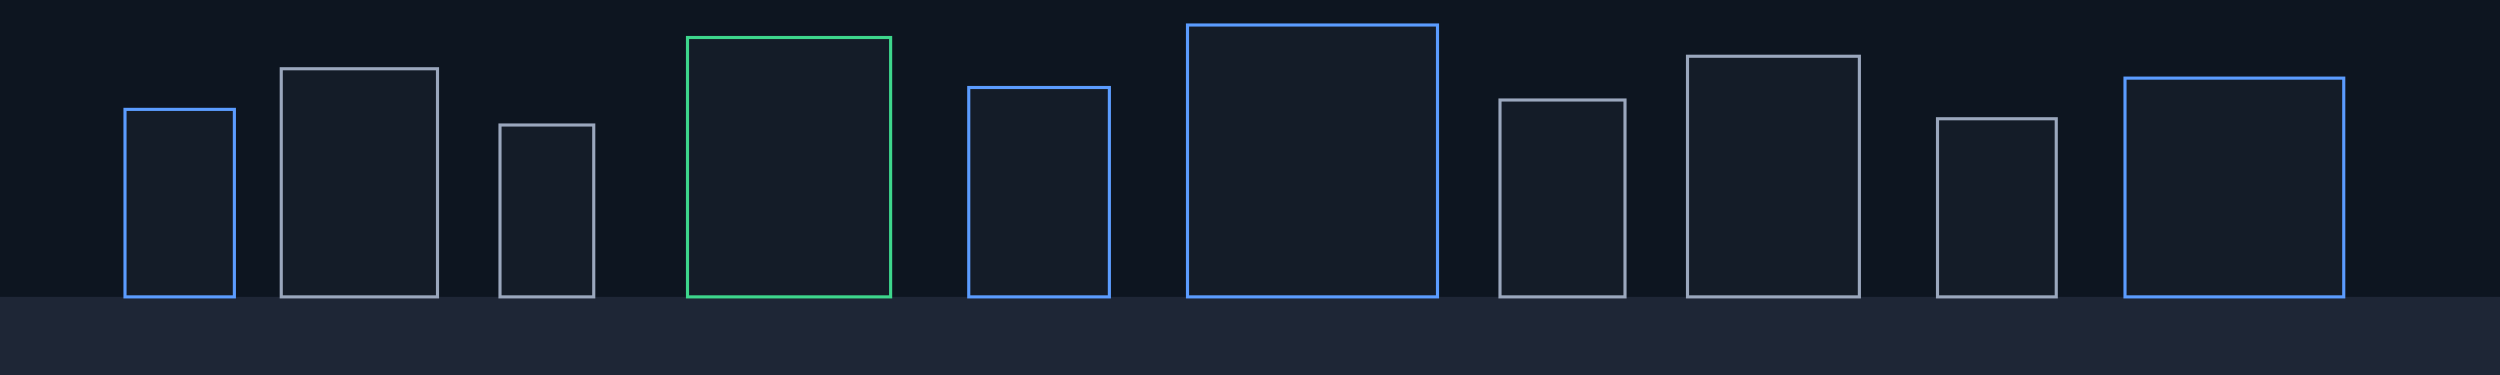
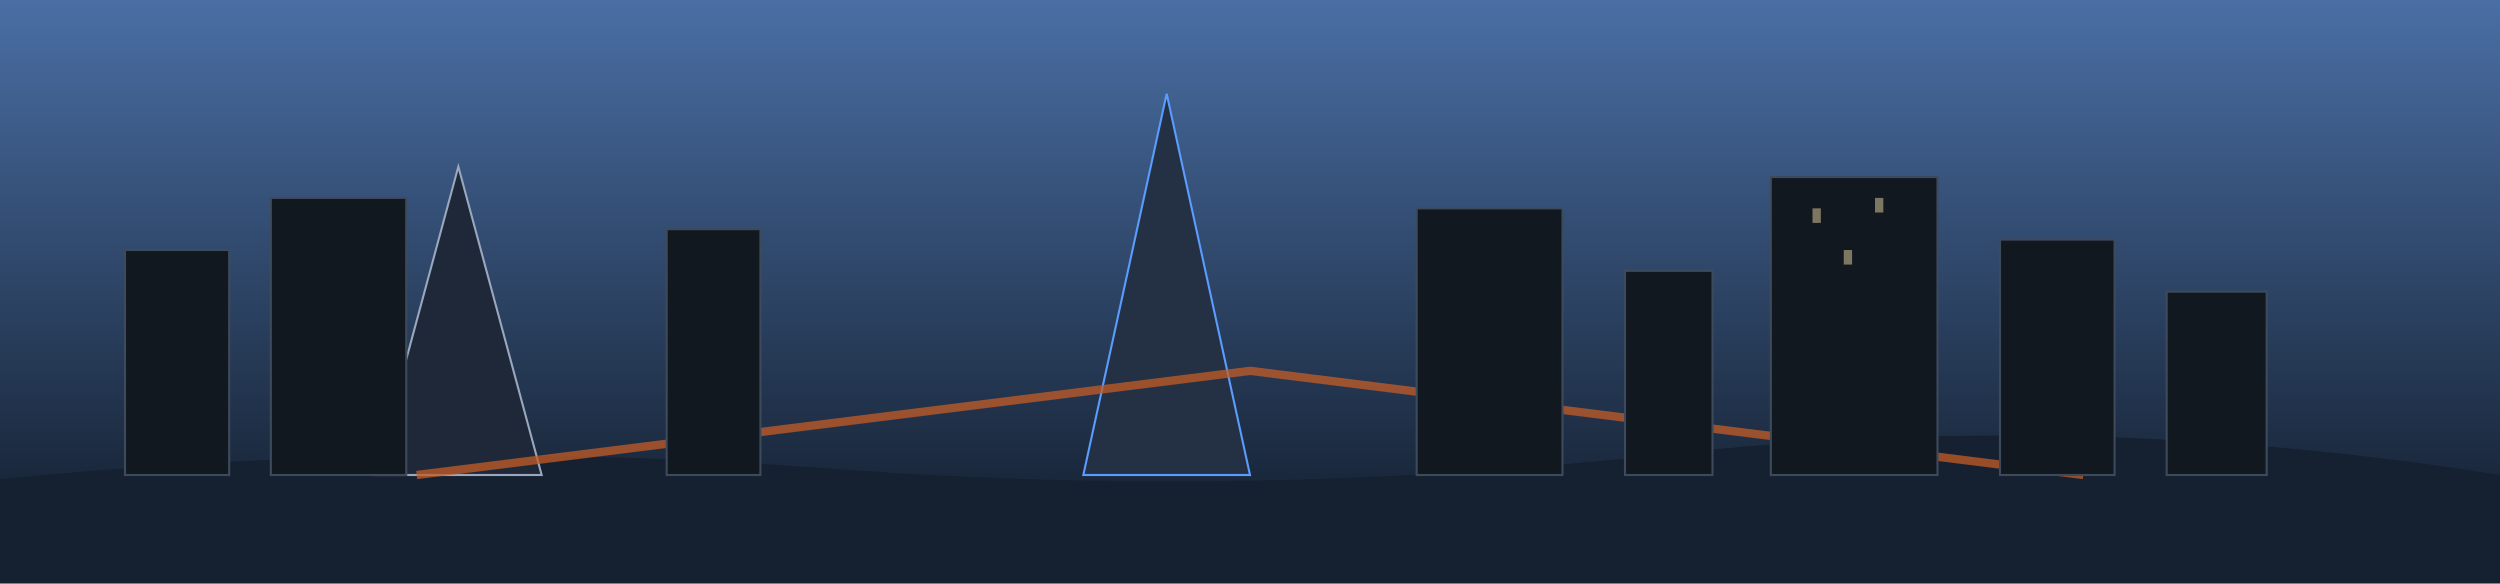
- <svg xmlns="http://www.w3.org/2000/svg" viewBox="0 0 800 120" preserveAspectRatio="xMidYMax slice" aria-hidden="true">
-   <rect width="800" height="120" fill="#0d1520" />
-   <rect x="0" y="95" width="800" height="25" fill="#1e2636" />
-   <rect x="40" y="35" width="35" height="60" fill="#141c28" stroke="#5b9cff" />
-   <rect x="90" y="22" width="50" height="73" fill="#141c28" stroke="#9aa7bd" />
-   <rect x="160" y="40" width="30" height="55" fill="#141c28" stroke="#9aa7bd" />
-   <rect x="220" y="12" width="65" height="83" fill="#141c28" stroke="#3dd68c" />
-   <rect x="310" y="28" width="45" height="67" fill="#141c28" stroke="#5b9cff" />
-   <rect x="380" y="8" width="80" height="87" fill="#141c28" stroke="#5b9cff" />
-   <rect x="480" y="32" width="40" height="63" fill="#141c28" stroke="#9aa7bd" />
-   <rect x="540" y="18" width="55" height="77" fill="#141c28" stroke="#9aa7bd" />
-   <rect x="620" y="38" width="38" height="57" fill="#141c28" stroke="#9aa7bd" />
-   <rect x="680" y="25" width="70" height="70" fill="#141c28" stroke="#5b9cff" />
+ <svg xmlns="http://www.w3.org/2000/svg" viewBox="0 0 1200 280" preserveAspectRatio="xMidYMax slice" aria-hidden="true">
+   <defs>
+     <linearGradient id="bay-sky" x1="0" y1="0" x2="0" y2="1">
+       <stop offset="0%" stop-color="#4a6fa5" />
+       <stop offset="100%" stop-color="#0f1824" />
+     </linearGradient>
+   </defs>
+   <rect width="1200" height="280" fill="url(#bay-sky)" />
+   <path d="M0 230 Q200 210 400 225 T800 218 T1200 228 L1200 280 L0 280 Z" fill="#152030" />
+   <path d="M180 228 L220 80 L260 228 Z" fill="#1e2838" stroke="#9aa7bd" />
+   <path d="M520 228 L560 45 L600 228 Z" fill="#243044" stroke="#5b9cff" />
+   <path d="M200 228 L600 178 L1000 228" stroke="#c45c26" stroke-width="4" fill="none" opacity="0.75" />
+   <g fill="#121820" stroke="#3d4a5c">
+     <rect x="60" y="120" width="50" height="108" />
+     <rect x="130" y="95" width="65" height="133" />
+     <rect x="320" y="110" width="45" height="118" />
+     <rect x="680" y="100" width="70" height="128" />
+     <rect x="780" y="130" width="42" height="98" />
+     <rect x="850" y="85" width="80" height="143" />
+     <rect x="960" y="115" width="55" height="113" />
+     <rect x="1040" y="140" width="48" height="88" />
+   </g>
+   <g fill="#ffe9b0" opacity="0.45">
+     <rect x="870" y="100" width="4" height="7" />
+     <rect x="885" y="120" width="4" height="7" />
+     <rect x="900" y="95" width="4" height="7" />
+   </g>
</svg>
